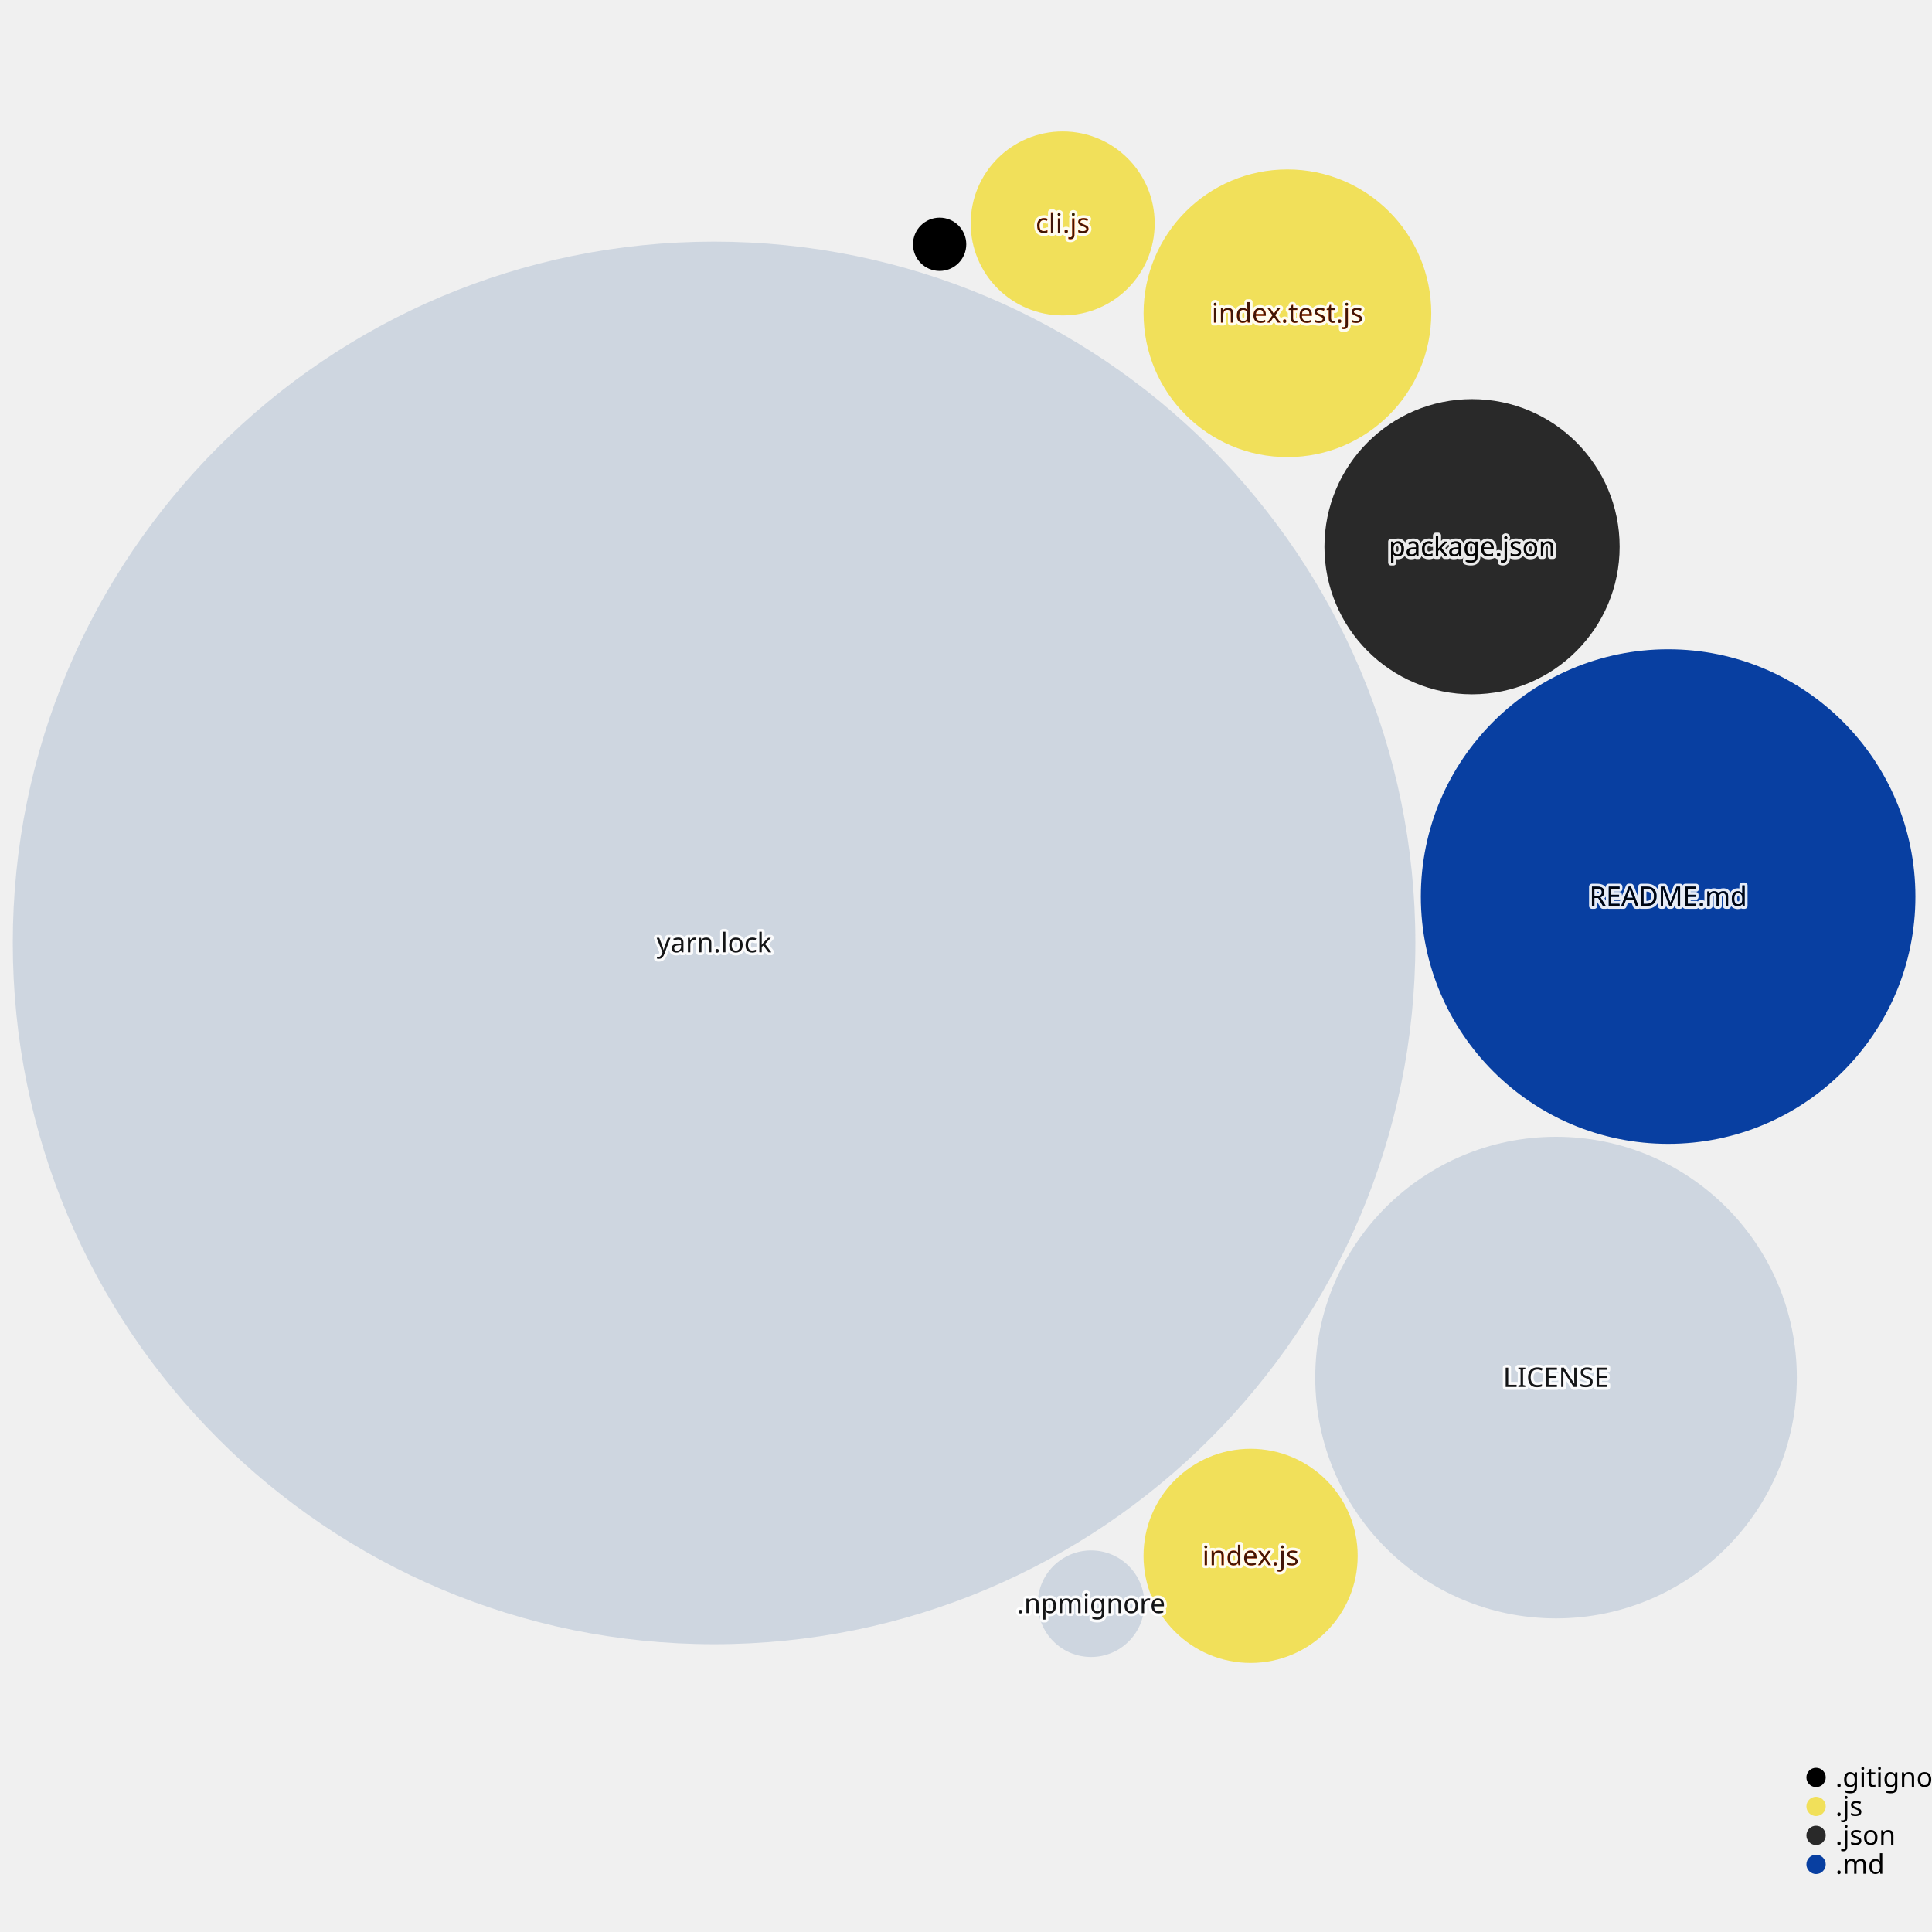
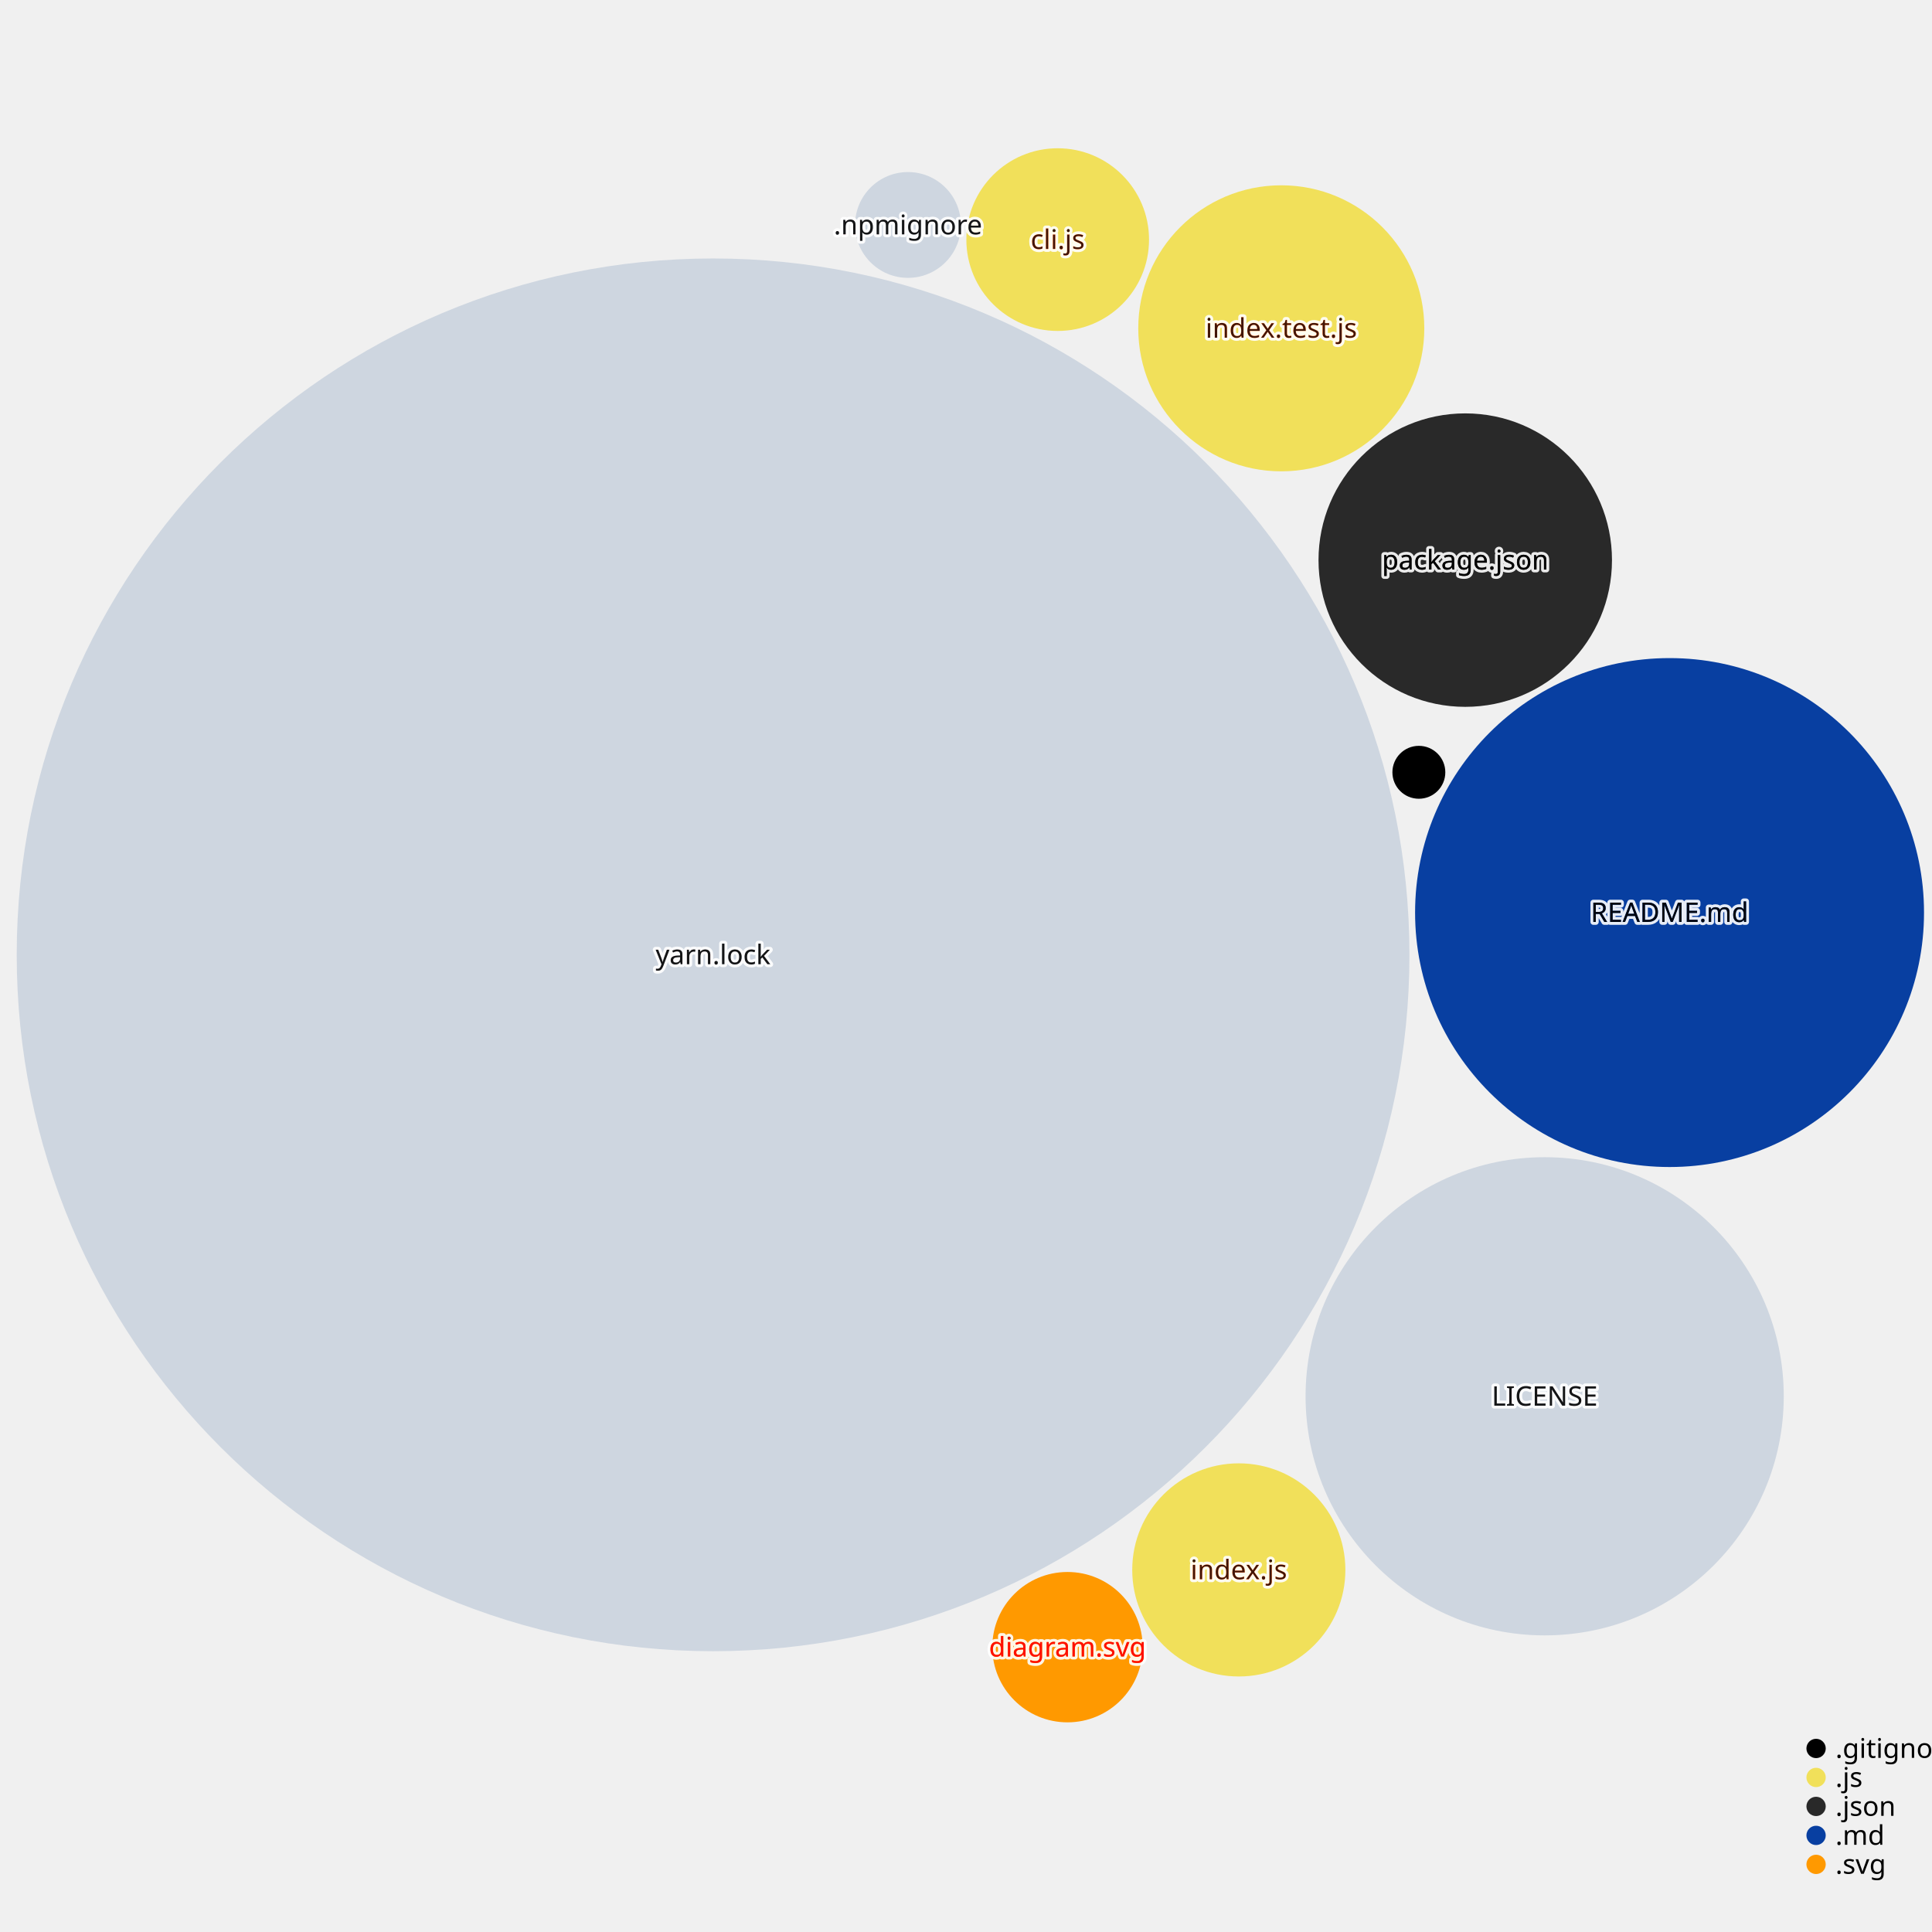
<svg xmlns="http://www.w3.org/2000/svg" width="1000" height="1000" style="background:white;font-family:sans-serif;overflow:visible">
  <defs>
    <filter id="glow" x="-50%" y="-50%" width="200%" height="200%">
      <feGaussianBlur stdDeviation="4" result="coloredBlur" />
      <feMerge>
        <feMergeNode in="coloredBlur" />
        <feMergeNode in="SourceGraphic" />
      </feMerge>
    </filter>
  </defs>
-   <g style="fill:#CED6E0;transition:transform 0s ease-out, fill 0.1s ease-out" transform="translate(369.6064, 488.0514)">
-     <circle style="transition:all 0.5s ease-out" r="362.991" stroke-width="0" stroke="#374151" />
+   <g style="fill:#CED6E0;transition:transform 0s ease-out, fill 0.1s ease-out" transform="translate(369.0898, 494.2235)">
+     <circle style="transition:all 0.5s ease-out" r="360.439" stroke-width="0" stroke="#374151" />
  </g>
-   <g style="fill:#083fa1;transition:transform 0s ease-out, fill 0.1s ease-out" transform="translate(863.4232, 464.063)">
-     <circle style="transition:all 0.5s ease-out" r="127.994" stroke-width="0" stroke="#374151" />
+   <g style="fill:#083fa1;transition:transform 0s ease-out, fill 0.1s ease-out" transform="translate(864.1584, 472.3378)">
+     <circle style="transition:all 0.5s ease-out" r="131.712" stroke-width="0" stroke="#374151" />
  </g>
-   <g style="fill:#CED6E0;transition:transform 0s ease-out, fill 0.1s ease-out" transform="translate(805.4022, 713.0362)">
-     <circle style="transition:all 0.5s ease-out" r="124.636" stroke-width="0" stroke="#374151" />
+   <g style="fill:#CED6E0;transition:transform 0s ease-out, fill 0.1s ease-out" transform="translate(799.5152, 722.7193)">
+     <circle style="transition:all 0.5s ease-out" r="123.753" stroke-width="0" stroke="#374151" />
  </g>
-   <g style="fill:#292929;transition:transform 0s ease-out, fill 0.1s ease-out" transform="translate(761.9256, 282.9834)">
-     <circle style="transition:all 0.5s ease-out" r="76.396" stroke-width="0" stroke="#374151" />
+   <g style="fill:#292929;transition:transform 0s ease-out, fill 0.1s ease-out" transform="translate(758.4104, 289.9156)">
+     <circle style="transition:all 0.5s ease-out" r="75.949" stroke-width="0" stroke="#374151" />
  </g>
-   <g style="fill:#f1e05a;transition:transform 0s ease-out, fill 0.1s ease-out" transform="translate(666.3646, 162.154)">
-     <circle style="transition:all 0.5s ease-out" r="74.456" stroke-width="0" stroke="#374151" />
+   <g style="fill:#f1e05a;transition:transform 0s ease-out, fill 0.1s ease-out" transform="translate(663.1893, 169.9353)">
+     <circle style="transition:all 0.5s ease-out" r="74.026" stroke-width="0" stroke="#374151" />
  </g>
-   <g style="fill:#f1e05a;transition:transform 0s ease-out, fill 0.1s ease-out" transform="translate(647.3095, 805.3085)">
-     <circle style="transition:all 0.5s ease-out" r="55.423" stroke-width="0" stroke="#374151" />
+   <g style="fill:#f1e05a;transition:transform 0s ease-out, fill 0.1s ease-out" transform="translate(641.2037, 812.5796)">
+     <circle style="transition:all 0.5s ease-out" r="55.161" stroke-width="0" stroke="#374151" />
  </g>
-   <g style="fill:#f1e05a;transition:transform 0s ease-out, fill 0.1s ease-out" transform="translate(550.0461, 115.6469)">
-     <circle style="transition:all 0.5s ease-out" r="47.615" stroke-width="0" stroke="#374151" />
+   <g style="fill:#f1e05a;transition:transform 0s ease-out, fill 0.1s ease-out" transform="translate(547.4617, 124.0201)">
+     <circle style="transition:all 0.5s ease-out" r="47.278" stroke-width="0" stroke="#374151" />
  </g>
-   <g style="fill:#CED6E0;transition:transform 0s ease-out, fill 0.1s ease-out" transform="translate(564.7403, 830.071)">
-     <circle style="transition:all 0.5s ease-out" r="27.579" stroke-width="0" stroke="#374151" />
+   <g style="fill:#ff9900;transition:transform 0s ease-out, fill 0.1s ease-out" transform="translate(552.5299, 852.5689)">
+     <circle style="transition:all 0.5s ease-out" r="38.912" stroke-width="0" stroke="#374151" />
  </g>
-   <g style="fill:#000000;transition:transform 0s ease-out, fill 0.1s ease-out" transform="translate(486.3509, 126.4512)">
-     <circle style="transition:all 0.5s ease-out" r="13.79" stroke-width="0" stroke="#374151" />
+   <g style="fill:#CED6E0;transition:transform 0s ease-out, fill 0.1s ease-out" transform="translate(469.9698, 116.4378)">
+     <circle style="transition:all 0.5s ease-out" r="27.384" stroke-width="0" stroke="#374151" />
  </g>
-   <g style="fill:#CED6E0;transition:transform 0s ease-out" transform="translate(369.6064, 488.0514)">
+   <g style="fill:#000000;transition:transform 0s ease-out, fill 0.1s ease-out" transform="translate(734.4001, 399.7391)">
+     <circle style="transition:all 0.5s ease-out" r="13.692" stroke-width="0" stroke="#374151" />
+   </g>
+   <g style="fill:#CED6E0;transition:transform 0s ease-out" transform="translate(369.0898, 494.2235)">
    <text style="pointer-events:none;opacity:0.9;font-size:14px;font-weight:500;transition:all 0.5s ease-out" fill="#4B5563" text-anchor="middle" dominant-baseline="middle" stroke="white" stroke-width="3" stroke-linejoin="round">yarn.lock</text>
    <text style="pointer-events:none;opacity:1;font-size:14px;font-weight:500;transition:all 0.5s ease-out" text-anchor="middle" dominant-baseline="middle">yarn.lock</text>
    <text style="pointer-events:none;opacity:0.9;font-size:14px;font-weight:500;mix-blend-mode:color-burn;transition:all 0.5s ease-out" fill="#110101" text-anchor="middle" dominant-baseline="middle">yarn.lock</text>
  </g>
-   <g style="fill:#083fa1;transition:transform 0s ease-out" transform="translate(863.4232, 464.063)">
+   <g style="fill:#083fa1;transition:transform 0s ease-out" transform="translate(864.1584, 472.3378)">
    <text style="pointer-events:none;opacity:0.9;font-size:14px;font-weight:500;transition:all 0.5s ease-out" fill="#4B5563" text-anchor="middle" dominant-baseline="middle" stroke="white" stroke-width="3" stroke-linejoin="round">README.md</text>
    <text style="pointer-events:none;opacity:1;font-size:14px;font-weight:500;transition:all 0.5s ease-out" text-anchor="middle" dominant-baseline="middle">README.md</text>
    <text style="pointer-events:none;opacity:0.9;font-size:14px;font-weight:500;mix-blend-mode:color-burn;transition:all 0.5s ease-out" fill="#110101" text-anchor="middle" dominant-baseline="middle">README.md</text>
  </g>
-   <g style="fill:#CED6E0;transition:transform 0s ease-out" transform="translate(805.4022, 713.0362)">
+   <g style="fill:#CED6E0;transition:transform 0s ease-out" transform="translate(799.5152, 722.7193)">
    <text style="pointer-events:none;opacity:0.9;font-size:14px;font-weight:500;transition:all 0.5s ease-out" fill="#4B5563" text-anchor="middle" dominant-baseline="middle" stroke="white" stroke-width="3" stroke-linejoin="round">LICENSE</text>
    <text style="pointer-events:none;opacity:1;font-size:14px;font-weight:500;transition:all 0.5s ease-out" text-anchor="middle" dominant-baseline="middle">LICENSE</text>
    <text style="pointer-events:none;opacity:0.9;font-size:14px;font-weight:500;mix-blend-mode:color-burn;transition:all 0.5s ease-out" fill="#110101" text-anchor="middle" dominant-baseline="middle">LICENSE</text>
  </g>
-   <g style="fill:#292929;transition:transform 0s ease-out" transform="translate(761.9256, 282.9834)">
+   <g style="fill:#292929;transition:transform 0s ease-out" transform="translate(758.4104, 289.9156)">
    <text style="pointer-events:none;opacity:0.9;font-size:14px;font-weight:500;transition:all 0.5s ease-out" fill="#4B5563" text-anchor="middle" dominant-baseline="middle" stroke="white" stroke-width="3" stroke-linejoin="round">package.json</text>
    <text style="pointer-events:none;opacity:1;font-size:14px;font-weight:500;transition:all 0.5s ease-out" text-anchor="middle" dominant-baseline="middle">package.json</text>
    <text style="pointer-events:none;opacity:0.9;font-size:14px;font-weight:500;mix-blend-mode:color-burn;transition:all 0.5s ease-out" fill="#110101" text-anchor="middle" dominant-baseline="middle">package.json</text>
  </g>
-   <g style="fill:#f1e05a;transition:transform 0s ease-out" transform="translate(666.3646, 162.154)">
+   <g style="fill:#f1e05a;transition:transform 0s ease-out" transform="translate(663.1893, 169.9353)">
    <text style="pointer-events:none;opacity:0.9;font-size:14px;font-weight:500;transition:all 0.5s ease-out" fill="#4B5563" text-anchor="middle" dominant-baseline="middle" stroke="white" stroke-width="3" stroke-linejoin="round">index.test.js</text>
    <text style="pointer-events:none;opacity:1;font-size:14px;font-weight:500;transition:all 0.5s ease-out" text-anchor="middle" dominant-baseline="middle">index.test.js</text>
    <text style="pointer-events:none;opacity:0.9;font-size:14px;font-weight:500;mix-blend-mode:color-burn;transition:all 0.5s ease-out" fill="#110101" text-anchor="middle" dominant-baseline="middle">index.test.js</text>
  </g>
-   <g style="fill:#f1e05a;transition:transform 0s ease-out" transform="translate(647.3095, 805.3085)">
+   <g style="fill:#f1e05a;transition:transform 0s ease-out" transform="translate(641.2037, 812.5796)">
    <text style="pointer-events:none;opacity:0.9;font-size:14px;font-weight:500;transition:all 0.5s ease-out" fill="#4B5563" text-anchor="middle" dominant-baseline="middle" stroke="white" stroke-width="3" stroke-linejoin="round">index.js</text>
    <text style="pointer-events:none;opacity:1;font-size:14px;font-weight:500;transition:all 0.5s ease-out" text-anchor="middle" dominant-baseline="middle">index.js</text>
    <text style="pointer-events:none;opacity:0.9;font-size:14px;font-weight:500;mix-blend-mode:color-burn;transition:all 0.5s ease-out" fill="#110101" text-anchor="middle" dominant-baseline="middle">index.js</text>
  </g>
-   <g style="fill:#f1e05a;transition:transform 0s ease-out" transform="translate(550.0461, 115.6469)">
+   <g style="fill:#f1e05a;transition:transform 0s ease-out" transform="translate(547.4617, 124.0201)">
    <text style="pointer-events:none;opacity:0.9;font-size:14px;font-weight:500;transition:all 0.5s ease-out" fill="#4B5563" text-anchor="middle" dominant-baseline="middle" stroke="white" stroke-width="3" stroke-linejoin="round">cli.js</text>
    <text style="pointer-events:none;opacity:1;font-size:14px;font-weight:500;transition:all 0.5s ease-out" text-anchor="middle" dominant-baseline="middle">cli.js</text>
    <text style="pointer-events:none;opacity:0.9;font-size:14px;font-weight:500;mix-blend-mode:color-burn;transition:all 0.5s ease-out" fill="#110101" text-anchor="middle" dominant-baseline="middle">cli.js</text>
  </g>
-   <g style="fill:#CED6E0;transition:transform 0s ease-out" transform="translate(564.7403, 830.071)">
+   <g style="fill:#ff9900;transition:transform 0s ease-out" transform="translate(552.5299, 852.5689)">
+     <text style="pointer-events:none;opacity:0.9;font-size:14px;font-weight:500;transition:all 0.5s ease-out" fill="#4B5563" text-anchor="middle" dominant-baseline="middle" stroke="white" stroke-width="3" stroke-linejoin="round">diagram.svg</text>
+     <text style="pointer-events:none;opacity:1;font-size:14px;font-weight:500;transition:all 0.5s ease-out" text-anchor="middle" dominant-baseline="middle">diagram.svg</text>
+     <text style="pointer-events:none;opacity:0.9;font-size:14px;font-weight:500;mix-blend-mode:color-burn;transition:all 0.5s ease-out" fill="#110101" text-anchor="middle" dominant-baseline="middle">diagram.svg</text>
+   </g>
+   <g style="fill:#CED6E0;transition:transform 0s ease-out" transform="translate(469.9698, 116.4378)">
    <text style="pointer-events:none;opacity:0.9;font-size:14px;font-weight:500;transition:all 0.5s ease-out" fill="#4B5563" text-anchor="middle" dominant-baseline="middle" stroke="white" stroke-width="3" stroke-linejoin="round">.npmignore</text>
    <text style="pointer-events:none;opacity:1;font-size:14px;font-weight:500;transition:all 0.5s ease-out" text-anchor="middle" dominant-baseline="middle">.npmignore</text>
    <text style="pointer-events:none;opacity:0.9;font-size:14px;font-weight:500;mix-blend-mode:color-burn;transition:all 0.5s ease-out" fill="#110101" text-anchor="middle" dominant-baseline="middle">.npmignore</text>
  </g>
-   <g transform="translate(940, 920)">
+   <g transform="translate(940, 905)">
    <g transform="translate(0, 0)">
      <circle r="5" fill="#000000" />
      <text x="10" style="font-size:14px;font-weight:300" dominant-baseline="middle">.gitignore</text>
    </g>
    <g transform="translate(0, 15)">
      <circle r="5" fill="#f1e05a" />
      <text x="10" style="font-size:14px;font-weight:300" dominant-baseline="middle">.js</text>
    </g>
    <g transform="translate(0, 30)">
      <circle r="5" fill="#292929" />
      <text x="10" style="font-size:14px;font-weight:300" dominant-baseline="middle">.json</text>
    </g>
    <g transform="translate(0, 45)">
      <circle r="5" fill="#083fa1" />
      <text x="10" style="font-size:14px;font-weight:300" dominant-baseline="middle">.md</text>
    </g>
+     <g transform="translate(0, 60)">
+       <circle r="5" fill="#ff9900" />
+       <text x="10" style="font-size:14px;font-weight:300" dominant-baseline="middle">.svg</text>
+     </g>
    <g fill="#9CA3AF" style="font-weight:300;font-style:italic;font-size:12px">each dot sized by file size</g>
  </g>
</svg>
